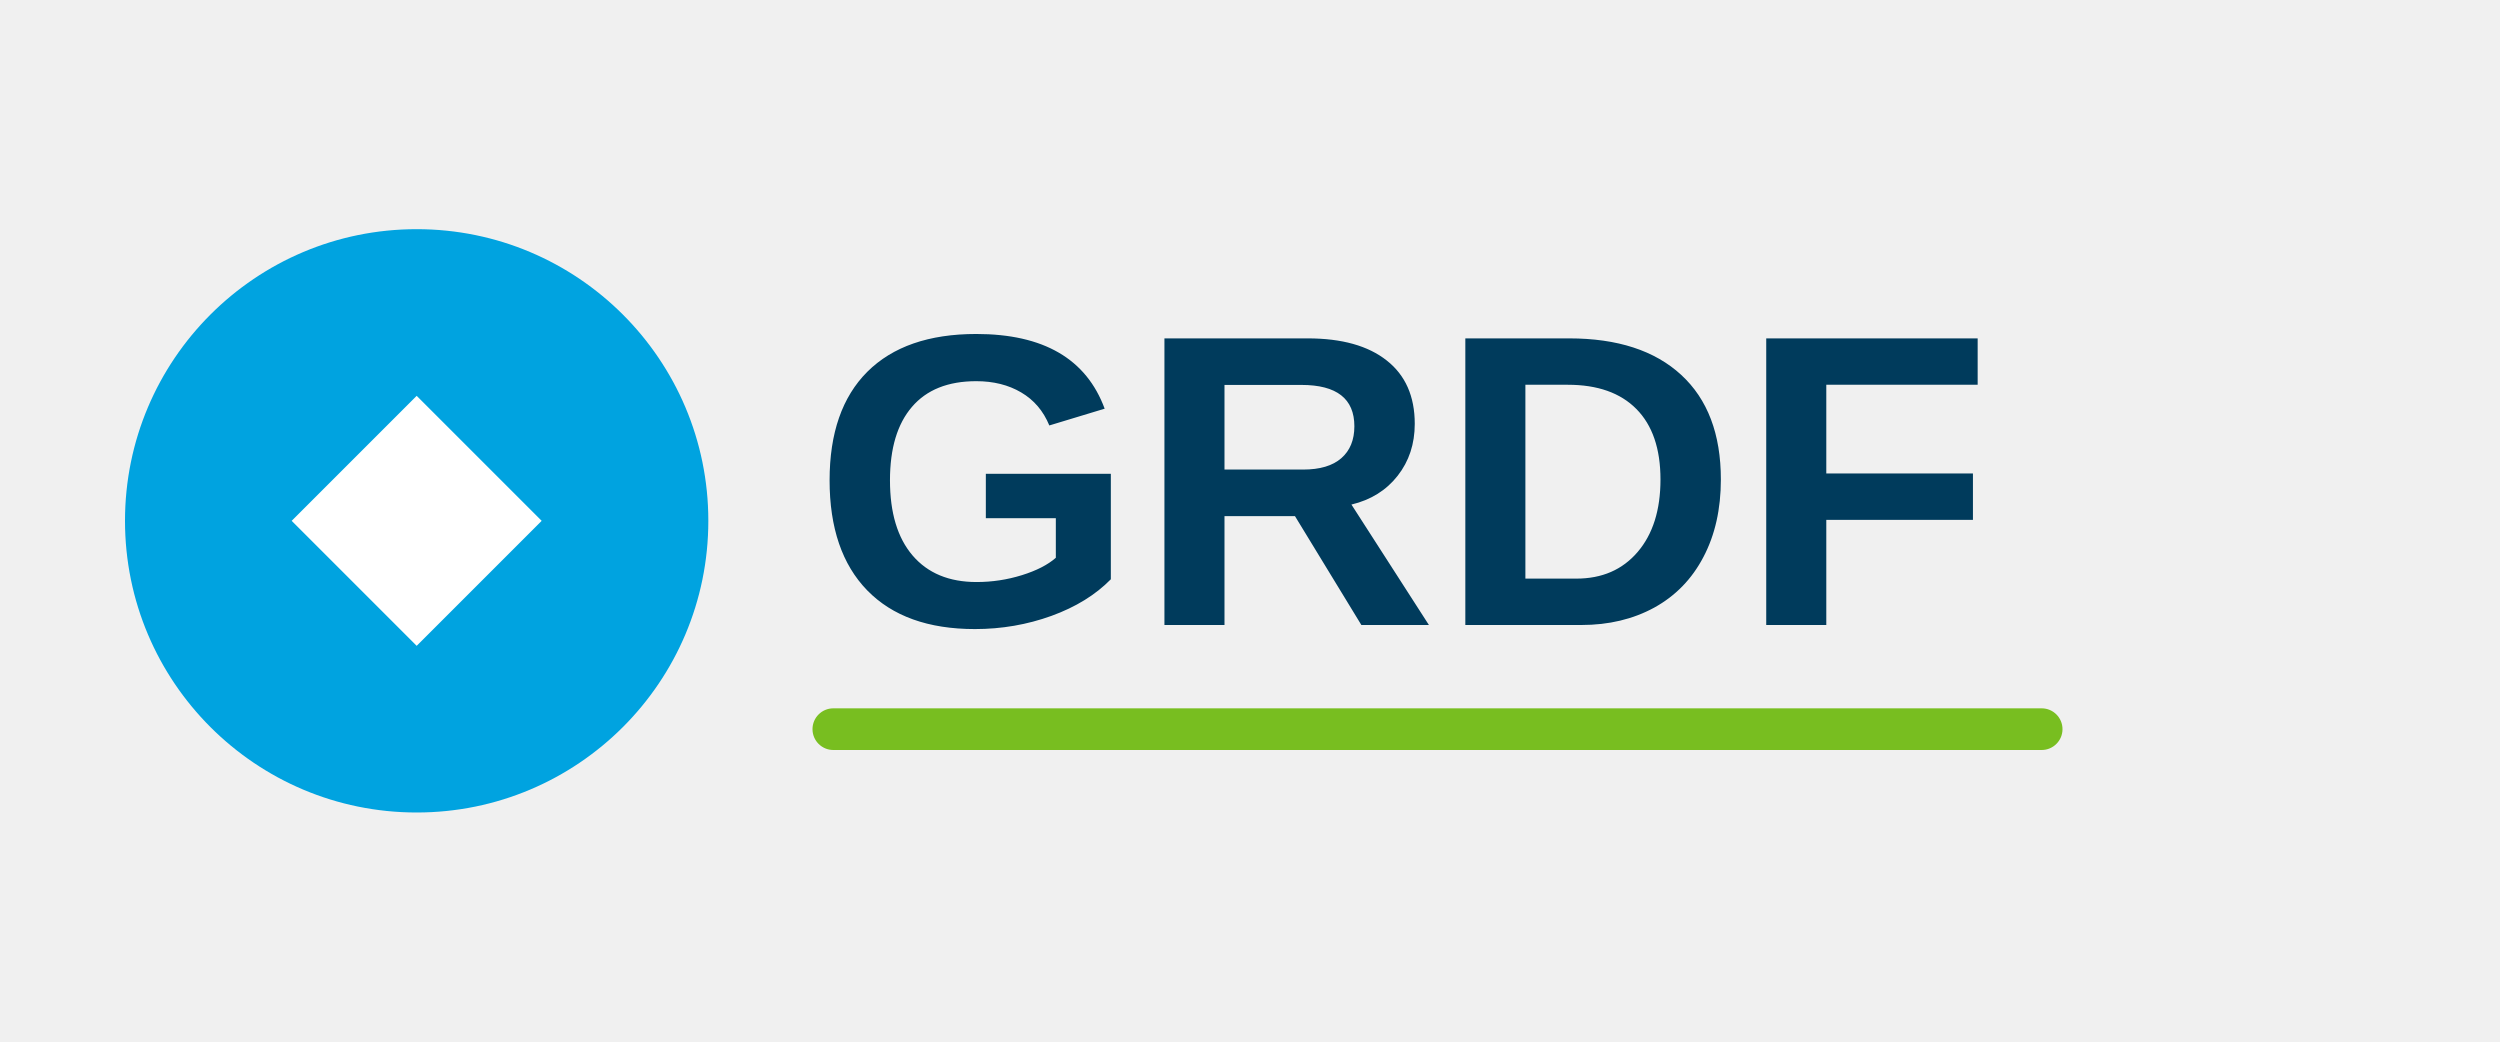
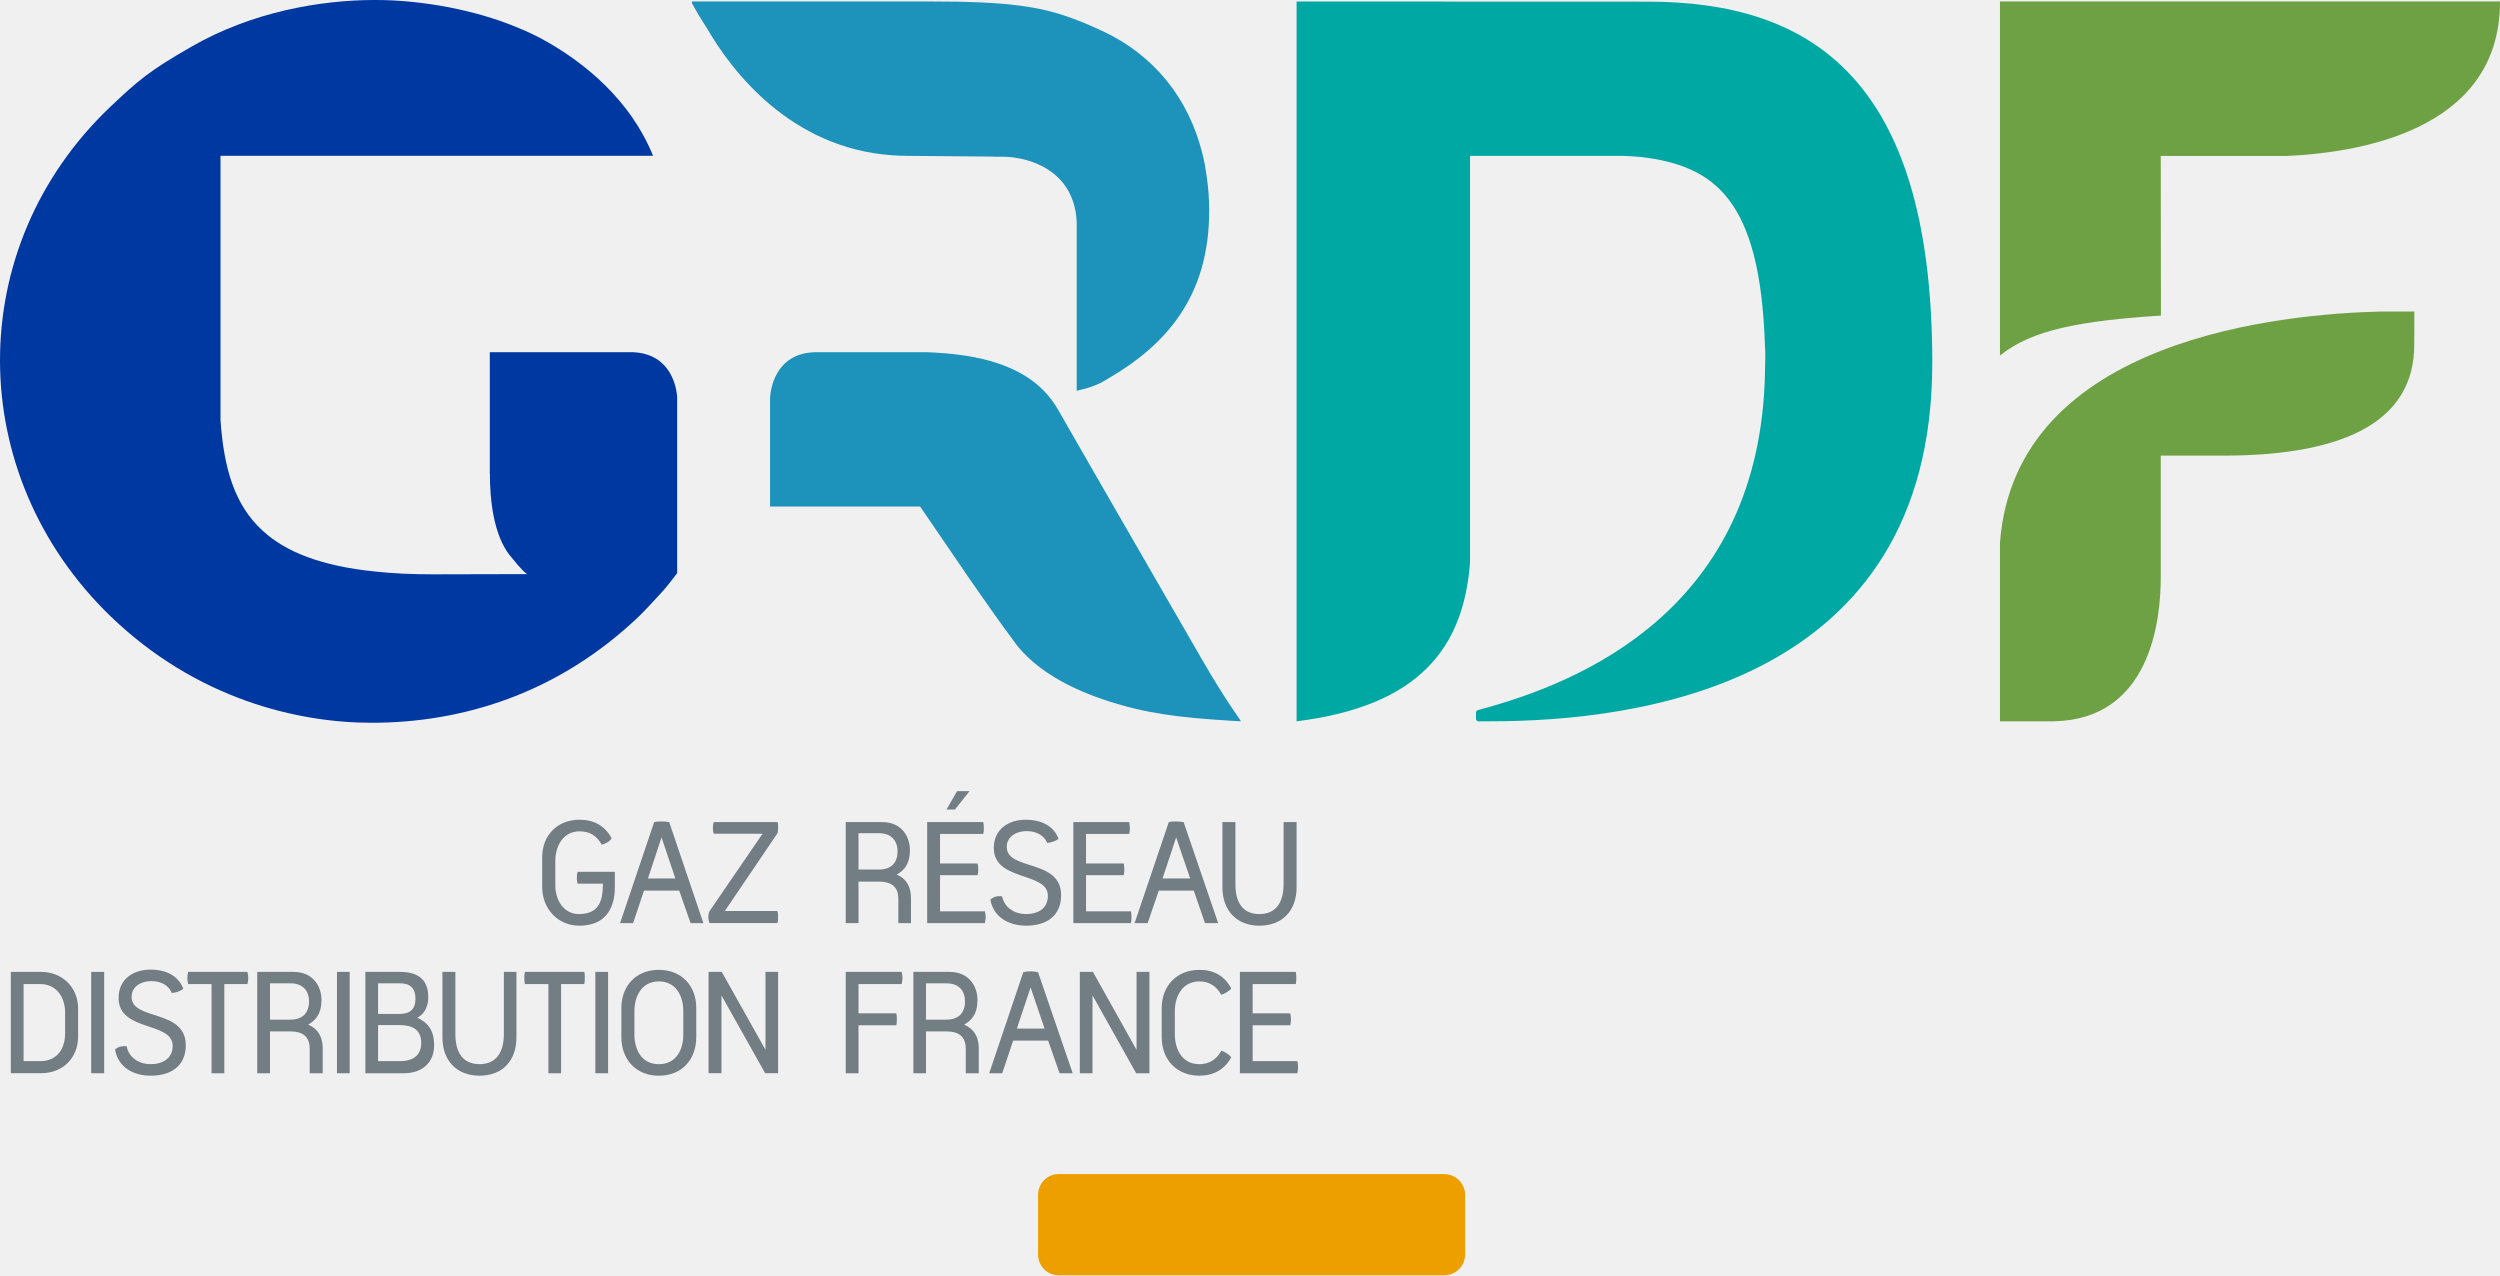
- <svg xmlns="http://www.w3.org/2000/svg" viewBox="0 0 240 100" fill="none">
-   <circle cx="40" cy="50" r="28" fill="#00A3E0" />
-   <path d="M28 50 L40 38 L52 50 L40 62 Z" fill="#FFFFFF" />
-   <text x="78" y="60" font-family="'Arial Black', Arial, sans-serif" font-size="40" font-weight="900" fill="#003B5C">GRDF</text>
-   <rect x="78" y="68" width="120" height="4" rx="2" fill="#78BE20" />
+ <svg xmlns="http://www.w3.org/2000/svg" width="55.324mm" height="28.222mm" viewBox="0 0 196.03 100" id="svg4529" version="1.1">
+   <defs id="defs4531">
+     <clipPath clipPathUnits="userSpaceOnUse" id="clipPath4184">
+       <path d="m 271.792,509.364 126.144,0 0,63.391 -126.144,0 0,-63.391 z" id="path4186" />
+     </clipPath>
+   </defs>
+   <g id="layer1" transform="translate(986.2372,82.3042)">
+     <g transform="matrix(1.577514,0,0,-1.577514,-1417.933,821.2246)" id="g4180">
+       <g id="g4182" clip-path="url(#clipPath4184)">
+         <g id="g4188" transform="translate(346.4803,510.3971)">
+           <path d="m 0,0 c 0,-0.574 -0.471,-1.033 -1.039,-1.033 l -19.164,0 c -0.564,0 -1.023,0.459 -1.023,1.033 l 0,2.964 c 0,0.571 0.459,1.035 1.023,1.035 l 19.164,0 C -0.471,3.999 0,3.535 0,2.964 L 0,0 Z" style="fill:#ee9f00;fill-opacity:1;fill-rule:nonzero;stroke:none" id="path4190" />
+         </g>
+         <g id="g4192" transform="translate(304.216,529.4216)">
+           <path d="m 0,0 -1.852,0 c -0.028,-0.099 -0.036,-0.191 -0.036,-0.307 0,-0.094 0.008,-0.19 0.036,-0.285 l 1.26,0 c 0,-0.865 -0.205,-1.51 -1.193,-1.51 -0.771,0 -1.173,0.719 -1.173,1.416 l 0,1.211 c 0,0.757 0.386,1.486 1.207,1.486 0.506,0 0.865,-0.225 1.099,-0.667 0.197,0.061 0.373,0.137 0.493,0.318 -0.333,0.63 -0.891,0.926 -1.592,0.926 -1.096,0 -1.86,-0.765 -1.86,-1.868 l 0,-1.476 c 0,-1.069 0.764,-1.923 1.851,-1.923 1.193,0 1.76,0.748 1.76,1.901 L 0,0 Z" style="fill:#737d84;fill-opacity:1;fill-rule:nonzero;stroke:none" id="path4194" />
+         </g>
+         <g id="g4196" transform="translate(305.8628,529.0886)">
+           <path d="M 0,0 0.675,2.042 1.363,0 0,0 Z M 0.675,2.835 C 0.551,2.835 0.429,2.831 0.308,2.801 l -1.693,-5.019 0.647,0 0.541,1.614 1.75,0 0.566,-1.614 0.636,0 -1.698,5.019 C 0.932,2.82 0.811,2.835 0.675,2.835" style="fill:#737d84;fill-opacity:1;fill-rule:nonzero;stroke:none" id="path4198" />
+         </g>
+         <g id="g4200" transform="translate(312.3316,531.6261)">
+           <path d="m 0,0 c 0,0.098 0,0.184 -0.027,0.266 l -3.174,0 C -3.227,0.171 -3.243,0.068 -3.243,-0.03 c 0,-0.091 0.016,-0.197 0.042,-0.282 l 2.429,0 -2.631,-3.842 c -0.046,-0.063 -0.064,-0.23 -0.064,-0.302 0,-0.099 0.018,-0.206 0.064,-0.299 l 3.364,0 C 0,-4.662 0,-4.555 0,-4.456 c 0,0.111 0,0.206 -0.039,0.302 l -2.609,0 2.609,3.853 C 0,-0.251 0,-0.049 0,0" style="fill:#737d84;fill-opacity:1;fill-rule:nonzero;stroke:none" id="path4202" />
+         </g>
+         <g id="g4204" transform="translate(317.34,529.5327)">
+           <path d="m 0,0 -1.011,0 0,1.808 1.011,0 C 0.601,1.808 0.929,1.452 0.929,0.897 0.929,0.34 0.618,0 0,0 m 0.889,-0.249 c 0.527,0.296 0.655,0.723 0.655,1.227 0,0.62 -0.377,1.381 -1.385,1.381 l -1.805,0 0,-5.021 0.635,0 0,2.063 1.011,0 c 0.601,0 0.969,-0.236 0.969,-0.859 l 0,-1.204 0.628,0 0,1.238 c 0,0.491 -0.159,0.933 -0.708,1.175" style="fill:#737d84;fill-opacity:1;fill-rule:nonzero;stroke:none" id="path4206" />
+         </g>
+         <g id="g4208" transform="translate(321.2268,533.4294)">
+           <path d="m 0,0 -0.523,-0.914 0.418,0 L 0.621,0 0,0 Z" style="fill:#737d84;fill-opacity:1;fill-rule:nonzero;stroke:none" id="path4210" />
+         </g>
+         <g id="g4212" transform="translate(320.3815,527.4547)">
+           <path d="m 0,0 0,1.797 1.867,0 C 1.891,1.885 1.9,1.993 1.9,2.08 c 0,0.1 -0.009,0.206 -0.033,0.3 l -1.867,0 0,1.468 2.15,0 c 0.023,0.096 0.027,0.183 0.027,0.276 0,0.101 -0.004,0.212 -0.027,0.313 l -2.789,0 0,-5.021 2.869,0 c 0.017,0.108 0.039,0.201 0.039,0.299 0,0.111 -0.022,0.189 -0.039,0.285 L 0,0 Z" style="fill:#737d84;fill-opacity:1;fill-rule:nonzero;stroke:none" id="path4214" />
+         </g>
+         <g id="g4216" transform="translate(324.6623,527.3197)">
+           <path d="M 0,0 C -0.579,0 -1.078,0.315 -1.198,0.886 -1.443,0.901 -1.588,0.882 -1.78,0.72 -1.625,-0.172 -0.836,-0.577 0,-0.577 c 0.972,0 1.737,0.454 1.737,1.521 0,1.808 -2.702,1.202 -2.702,2.39 0,0.536 0.496,0.79 0.986,0.79 C 0.46,4.124 0.87,3.948 1.05,3.537 1.24,3.549 1.454,3.627 1.612,3.738 1.359,4.424 0.682,4.69 -0.015,4.69 -0.888,4.69 -1.609,4.212 -1.609,3.29 -1.609,1.598 1.08,2.127 1.08,0.905 1.08,0.272 0.577,0 0,0" style="fill:#737d84;fill-opacity:1;fill-rule:nonzero;stroke:none" id="path4218" />
+         </g>
+         <g id="g4220" transform="translate(329.899,527.1696)">
+           <path d="m 0,0 c 0,0.111 -0.013,0.189 -0.027,0.285 l -2.234,0 0,1.797 1.876,0 c 0.016,0.088 0.028,0.196 0.028,0.283 0,0.1 -0.012,0.206 -0.028,0.301 l -1.876,0 0,1.467 2.148,0 c 0.017,0.096 0.032,0.183 0.032,0.276 0,0.101 -0.015,0.213 -0.032,0.313 l -2.778,0 0,-5.021 2.864,0 C -0.013,-0.191 0,-0.098 0,0" style="fill:#737d84;fill-opacity:1;fill-rule:nonzero;stroke:none" id="path4222" />
+         </g>
+         <g id="g4224" transform="translate(331.4416,529.0886)">
+           <path d="M 0,0 0.676,2.042 1.373,0 0,0 Z M 0.676,2.835 C 0.555,2.835 0.425,2.831 0.31,2.801 l -1.699,-5.019 0.648,0 0.554,1.614 1.74,0 0.555,-1.614 0.656,0 -1.716,5.019 C 0.936,2.82 0.808,2.835 0.676,2.835" style="fill:#737d84;fill-opacity:1;fill-rule:nonzero;stroke:none" id="path4226" />
+         </g>
+         <g id="g4228" transform="translate(336.255,526.7422)">
+           <path d="m 0,0 c 1.141,0 1.849,0.749 1.849,1.907 l 0,3.243 -0.647,0 0,-3.088 C 1.202,1.24 0.884,0.577 0,0.577 c -0.891,0 -1.192,0.663 -1.192,1.485 l 0,3.088 -0.645,0 0,-3.243 C -1.837,0.749 -1.124,0 0,0" style="fill:#737d84;fill-opacity:1;fill-rule:nonzero;stroke:none" id="path4230" />
+         </g>
+         <g id="g4232" transform="translate(276.8903,521.3707)">
+           <path d="m 0,0 c 0,-0.753 -0.411,-1.361 -1.222,-1.361 l -0.84,0 0,3.83 0.84,0 C -0.431,2.469 0,1.808 0,1.075 L 0,0 Z m -1.197,3.075 -1.5,0 0,-5.037 1.5,0 c 1.072,0 1.845,0.746 1.845,1.831 l 0,1.377 c 0,1.059 -0.781,1.829 -1.845,1.829" style="fill:#737d84;fill-opacity:1;fill-rule:nonzero;stroke:none" id="path4234" />
+         </g>
+         <path d="m 278.189,519.408 0.645,0 0,5.038 -0.645,0 0,-5.038 z" style="fill:#737d84;fill-opacity:1;fill-rule:nonzero;stroke:none" id="path4236" />
+         <g id="g4238" transform="translate(280.1976,523.1978)">
+           <path d="m 0,0 c 0,0.54 0.49,0.789 0.969,0.789 0.447,0 0.85,-0.165 1.03,-0.589 0.205,0.012 0.404,0.083 0.573,0.204 -0.265,0.701 -0.935,0.958 -1.622,0.958 -0.883,0 -1.597,-0.48 -1.597,-1.413 0,-1.693 2.688,-1.152 2.688,-2.38 0,-0.629 -0.51,-0.908 -1.088,-0.908 -0.575,0 -1.09,0.311 -1.202,0.896 -0.245,0.005 -0.386,-0.008 -0.575,-0.167 0.156,-0.9 0.928,-1.302 1.777,-1.302 0.968,0 1.739,0.455 1.739,1.513 C 2.692,-0.582 0,-1.19 0,0" style="fill:#737d84;fill-opacity:1;fill-rule:nonzero;stroke:none" id="path4240" />
+         </g>
+         <g id="g4242" transform="translate(283.0067,524.446)">
+           <path d="m 0,0 c -0.021,-0.098 -0.039,-0.212 -0.039,-0.298 0,-0.099 0.018,-0.197 0.039,-0.309 l 1.163,0 0,-4.431 0.635,0 0,4.431 1.148,0 c 0.027,0.112 0.044,0.21 0.044,0.309 0,0.086 -0.017,0.2 -0.044,0.298 L 0,0 Z" style="fill:#737d84;fill-opacity:1;fill-rule:nonzero;stroke:none" id="path4244" />
+         </g>
+         <g id="g4246" transform="translate(288.0849,522.0721)">
+           <path d="m 0,0 -1.009,0 0,1.806 1.009,0 C 0.608,1.806 0.931,1.454 0.931,0.903 0.931,0.338 0.613,0 0,0 m 0.889,-0.249 c 0.527,0.302 0.66,0.727 0.66,1.24 0,0.611 -0.377,1.383 -1.391,1.383 l -1.801,0 0,-5.038 0.634,0 0,2.078 1.013,0 c 0.604,0 0.961,-0.247 0.961,-0.868 l 0,-1.21 0.645,0 0,1.242 c 0,0.489 -0.172,0.939 -0.721,1.173" style="fill:#737d84;fill-opacity:1;fill-rule:nonzero;stroke:none" id="path4248" />
+         </g>
+         <path d="m 290.405,519.408 0.631,0 0,5.038 -0.631,0 0,-5.038 z" style="fill:#737d84;fill-opacity:1;fill-rule:nonzero;stroke:none" id="path4250" />
+         <g id="g4252" transform="translate(293.528,520.0093)">
+           <path d="m 0,0 -1.08,0 0,1.792 1.08,0 C 0.635,1.792 1.064,1.549 1.064,0.918 1.064,0.259 0.635,0 0,0 m -1.08,3.869 1.087,0 c 0.515,0 0.772,-0.252 0.772,-0.762 0,-0.519 -0.265,-0.759 -0.772,-0.759 l -1.087,0 0,1.521 z m 1.955,-1.71 c 0.343,0.185 0.54,0.545 0.54,1.022 0,0.904 -0.54,1.256 -1.415,1.256 l -1.712,0 0,-5.038 1.916,0 c 0.877,0 1.502,0.492 1.502,1.398 0,0.795 -0.363,1.137 -0.831,1.362" style="fill:#737d84;fill-opacity:1;fill-rule:nonzero;stroke:none" id="path4254" />
+         </g>
+         <g id="g4256" transform="translate(298.701,521.3535)">
+           <path d="m 0,0 c 0,-0.825 -0.327,-1.494 -1.206,-1.494 -0.897,0 -1.205,0.669 -1.205,1.494 l 0,3.092 -0.643,0 0,-3.254 c 0,-1.155 0.704,-1.905 1.848,-1.905 1.142,0 1.831,0.75 1.831,1.905 l 0,3.254 L 0,3.092 0,0 Z" style="fill:#737d84;fill-opacity:1;fill-rule:nonzero;stroke:none" id="path4258" />
+         </g>
+         <g id="g4260" transform="translate(299.7475,524.446)">
+           <path d="m 0,0 c -0.026,-0.098 -0.03,-0.212 -0.03,-0.298 0,-0.099 0.004,-0.197 0.03,-0.309 l 1.167,0 0,-4.431 0.629,0 0,4.431 1.155,0 c 0.025,0.112 0.025,0.21 0.025,0.309 0,0.086 0,0.2 -0.025,0.298 L 0,0 Z" style="fill:#737d84;fill-opacity:1;fill-rule:nonzero;stroke:none" id="path4262" />
+         </g>
+         <path d="m 303.247,519.408 0.635,0 0,5.038 -0.635,0 0,-5.038 z" style="fill:#737d84;fill-opacity:1;fill-rule:nonzero;stroke:none" id="path4264" />
+         <g id="g4266" transform="translate(307.6202,521.3253)">
+           <path d="m 0,0 c 0,-0.755 -0.359,-1.467 -1.216,-1.467 -0.85,0 -1.214,0.712 -1.214,1.467 l 0,1.164 c 0,0.756 0.364,1.483 1.214,1.483 C -0.359,2.647 0,1.92 0,1.164 L 0,0 Z m -1.216,3.222 c -1.125,0 -1.863,-0.783 -1.863,-1.899 l 0,-1.445 c 0,-1.117 0.73,-1.918 1.863,-1.918 1.14,0 1.86,0.801 1.86,1.918 l 0,1.445 c 0,1.116 -0.737,1.899 -1.86,1.899" style="fill:#737d84;fill-opacity:1;fill-rule:nonzero;stroke:none" id="path4268" />
+         </g>
+         <g id="g4270" transform="translate(311.7051,520.5707)">
+           <path d="m 0,0 -2.174,3.875 -0.656,0 0,-5.037 0.642,0 0,3.869 2.171,-3.869 0.644,0 0,5.037 L 0,3.875 0,0 Z" style="fill:#737d84;fill-opacity:1;fill-rule:nonzero;stroke:none" id="path4272" />
+         </g>
+         <g id="g4274" transform="translate(315.6941,524.446)">
+           <path d="m 0,0 0,-5.038 0.635,0 0,2.386 1.879,0 c 0.025,0.094 0.025,0.194 0.025,0.297 0,0.099 0,0.194 -0.025,0.294 l -1.879,0 0,1.454 2.144,0 c 0.025,0.112 0.042,0.204 0.042,0.303 0,0.092 -0.017,0.191 -0.042,0.304 L 0,0 Z" style="fill:#737d84;fill-opacity:1;fill-rule:nonzero;stroke:none" id="path4276" />
+         </g>
+         <g id="g4278" transform="translate(320.6868,522.0721)">
+           <path d="m 0,0 -1.004,0 0,1.806 1.004,0 C 0.621,1.806 0.934,1.454 0.934,0.903 0.934,0.338 0.621,0 0,0 m 0.89,-0.249 c 0.536,0.302 0.665,0.727 0.665,1.24 0,0.611 -0.379,1.383 -1.393,1.383 l -1.792,0 0,-5.038 0.626,0 0,2.078 1.013,0 c 0.612,0 0.964,-0.247 0.964,-0.868 l 0,-1.21 0.647,0 0,1.242 c 0,0.489 -0.179,0.939 -0.73,1.173" style="fill:#737d84;fill-opacity:1;fill-rule:nonzero;stroke:none" id="path4280" />
+         </g>
+         <g id="g4282" transform="translate(324.2016,521.6281)">
+           <path d="M 0,0 0.68,2.046 1.375,0 0,0 Z M 0.68,2.846 C 0.551,2.846 0.433,2.833 0.318,2.803 l -1.694,-5.023 0.647,0 0.542,1.621 1.74,0 0.567,-1.621 0.653,0 -1.721,5.023 C 0.936,2.822 0.808,2.846 0.68,2.846" style="fill:#737d84;fill-opacity:1;fill-rule:nonzero;stroke:none" id="path4284" />
+         </g>
+         <g id="g4286" transform="translate(330.7901,524.446)">
+           <path d="m 0,0 -0.641,0 0,-3.876 -2.168,3.876 -0.652,0 0,-5.038 0.631,0 0,3.869 2.17,-3.869 0.66,0 L 0,0 Z" style="fill:#737d84;fill-opacity:1;fill-rule:nonzero;stroke:none" id="path4288" />
+         </g>
+         <g id="g4290" transform="translate(331.3999,522.6486)">
+           <path d="m 0,0 0,-1.458 c 0,-1.105 0.746,-1.904 1.869,-1.904 0.695,0 1.258,0.3 1.588,0.916 -0.119,0.147 -0.318,0.27 -0.494,0.328 C 2.729,-2.563 2.351,-2.79 1.869,-2.79 c -0.839,0 -1.217,0.716 -1.217,1.493 l 0,1.139 c 0,0.744 0.378,1.482 1.217,1.482 0.504,0 0.845,-0.234 1.094,-0.67 C 3.139,0.73 3.333,0.822 3.457,0.97 3.127,1.611 2.568,1.899 1.869,1.899 0.746,1.899 0,1.098 0,0" style="fill:#737d84;fill-opacity:1;fill-rule:nonzero;stroke:none" id="path4292" />
+         </g>
+         <g id="g4294" transform="translate(335.9205,520.0093)">
+           <path d="m 0,0 0,1.784 1.867,0 c 0.024,0.095 0.037,0.193 0.037,0.288 0,0.098 -0.013,0.203 -0.037,0.304 l -1.867,0 0,1.454 2.144,0 c 0.025,0.111 0.025,0.193 0.025,0.284 0,0.106 0,0.209 -0.025,0.323 l -2.779,0 0,-5.038 2.856,0 c 0.027,0.108 0.035,0.206 0.035,0.298 0,0.108 -0.008,0.194 -0.035,0.303 L 0,0 Z" style="fill:#737d84;fill-opacity:1;fill-rule:nonzero;stroke:none" id="path4296" />
+         </g>
+         <g id="g4298" transform="translate(373.067,572.6824)">
+           <path d="m 0,0 0,-17.604 c 1.576,1.301 4.079,1.735 8,1.99 l -0.009,7.934 6.262,0 C 17.546,-7.531 24.869,-6.545 24.854,0 L 0,0 Z" style="fill:#6ea144;fill-opacity:1;fill-rule:nonzero;stroke:none" id="path4300" />
+         </g>
+         <g id="g4302" transform="translate(393.6634,557.27)">
+           <path d="m 0,0 -1.659,0 c -4.7,-0.11 -18.178,-1.267 -18.938,-11.501 l 0,-8.868 2.683,0 c 4.803,0.103 5.309,5.021 5.309,7.152 l 0,6.054 3.096,0 c 6.302,0 9.505,1.853 9.505,5.508 C -0.004,-1.19 0,0 0,0" style="fill:#6ea144;fill-opacity:1;fill-rule:nonzero;stroke:none" id="path4304" />
+         </g>
+         <g id="g4306" transform="translate(355.5391,572.6735)">
+           <path d="m 0,0 -17.435,0.006 0,-35.778 c 6.077,0.752 8.299,3.637 8.621,7.89 l 0,20.215 7.664,0 c 0.257,-0.017 0.608,-0.032 0.807,-0.051 3.636,-0.434 5.953,-2.032 6.188,-9.367 0.039,-0.414 0.004,-0.902 0.004,-1.269 -0.187,-11.883 -9.229,-15.522 -14.238,-16.85 l -0.026,-0.009 c -0.06,-0.025 -0.103,-0.055 -0.103,-0.116 l 0,-0.32 c 0,-0.065 0.051,-0.114 0.103,-0.121 l 0,-0.002 0.017,0 0.204,0 0.383,0 c 7.301,0 21.974,1.775 21.974,17.81 l 0,0.293 C 14.077,-3.772 8.089,0 0,0" style="fill:#00a8a3;fill-opacity:1;fill-rule:nonzero;stroke:none" id="path4308" />
+         </g>
+         <g id="g4310" transform="translate(318.7689,565.0072)">
+           <path d="m 0,0 4.121,-0.034 c 0.223,-0.017 0.422,-0.009 0.598,-0.009 1.307,0 3.579,-0.675 3.687,-3.257 l 0,-8.377 c 0.072,0.015 0.157,0.043 0.249,0.062 0.313,0.077 0.649,0.183 0.991,0.355 0,0 0.043,0.032 0.052,0.032 0.042,0.023 0.085,0.053 0.138,0.079 0.023,0.019 0.023,0.019 0.063,0.034 0,0 0.048,0.028 0.052,0.035 2.93,1.698 5.048,4.123 5.04,8.376 0,0.572 -0.044,1.125 -0.121,1.656 -0.056,0.403 -0.121,0.806 -0.223,1.183 C 13.961,2.87 12.246,5.002 9.715,6.192 9.26,6.403 8.831,6.593 8.419,6.747 6.673,7.431 5.03,7.675 1.086,7.675 l -11.787,0 c -0.042,0 -0.017,-0.087 -0.017,-0.087 0.244,-0.451 0.502,-0.878 0.773,-1.294 C -8.762,4.264 -5.86,0.393 -0.781,0.03 -0.519,0.011 -0.263,0 0,0" style="fill:#1d92ba;fill-opacity:1;fill-rule:nonzero;stroke:none" id="path4312" />
+         </g>
+         <g id="g4314" transform="translate(319.1338,555.2474)">
+           <path d="m 0,0 -5.001,0 c -1.986,-0.077 -2.178,-1.908 -2.201,-2.267 l 0,-5.402 7.459,0 c 0.875,-1.286 1.744,-2.554 2.497,-3.656 0.84,-1.209 1.646,-2.35 1.981,-2.787 0.333,-0.442 1.455,-2.441 6.184,-3.602 1.904,-0.465 4.037,-0.544 4.838,-0.608 l 0.442,-0.022 -0.047,0.086 c 0,0 -0.798,1.106 -1.806,2.85 -1.004,1.739 -6.258,10.837 -7.218,12.528 -0.814,1.435 -2.11,2.074 -3.436,2.462 l -0.013,0 C 2.729,-0.154 1.686,-0.053 0.905,-0.013 0.81,-0.009 0.72,0 0.625,0 L 0,0 Z" style="fill:#1d92ba;fill-opacity:1;fill-rule:nonzero;stroke:none" id="path4316" />
+         </g>
+         <g id="g4318" transform="translate(305.1332,555.2474)">
+           <path d="m 0,0 -0.969,0 0,0.002 -6.163,0 0,-6.028 0.004,0 c 0,-1.303 0.181,-3.047 0.987,-4.066 0.648,-0.81 0.825,-0.922 0.869,-0.937 l -4.672,-0.011 c -1.066,0 -2.026,0.045 -2.883,0.138 -2.676,0.273 -4.439,0.967 -5.593,2.026 -1.429,1.306 -1.935,3.164 -2.098,5.505 l 0,3.028 0,10.105 15.371,0 0.358,0 5.767,0 0,0.013 c -1.143,2.811 -3.43,4.589 -5.173,5.603 -0.651,0.378 -1.169,0.601 -1.628,0.788 -1.97,0.819 -4.601,1.342 -7.004,1.342 -2.737,0 -6.125,-0.594 -9.114,-2.309 -2.166,-1.238 -2.693,-1.718 -4.054,-3.002 -7.347,-6.981 -7.274,-18.267 0.004,-25.315 4.29,-4.137 9.326,-5.301 12.986,-5.301 4.453,0 9.227,1.413 13.29,5.293 0.222,0.212 0.813,0.843 1.183,1.252 0.249,0.28 0.487,0.599 0.713,0.89 l 0,8.763 C 2.15,-1.778 1.891,-0.088 0,0" style="fill:#0038a1;fill-opacity:1;fill-rule:nonzero;stroke:none" id="path4320" />
+         </g>
+       </g>
+     </g>
+   </g>
</svg>
